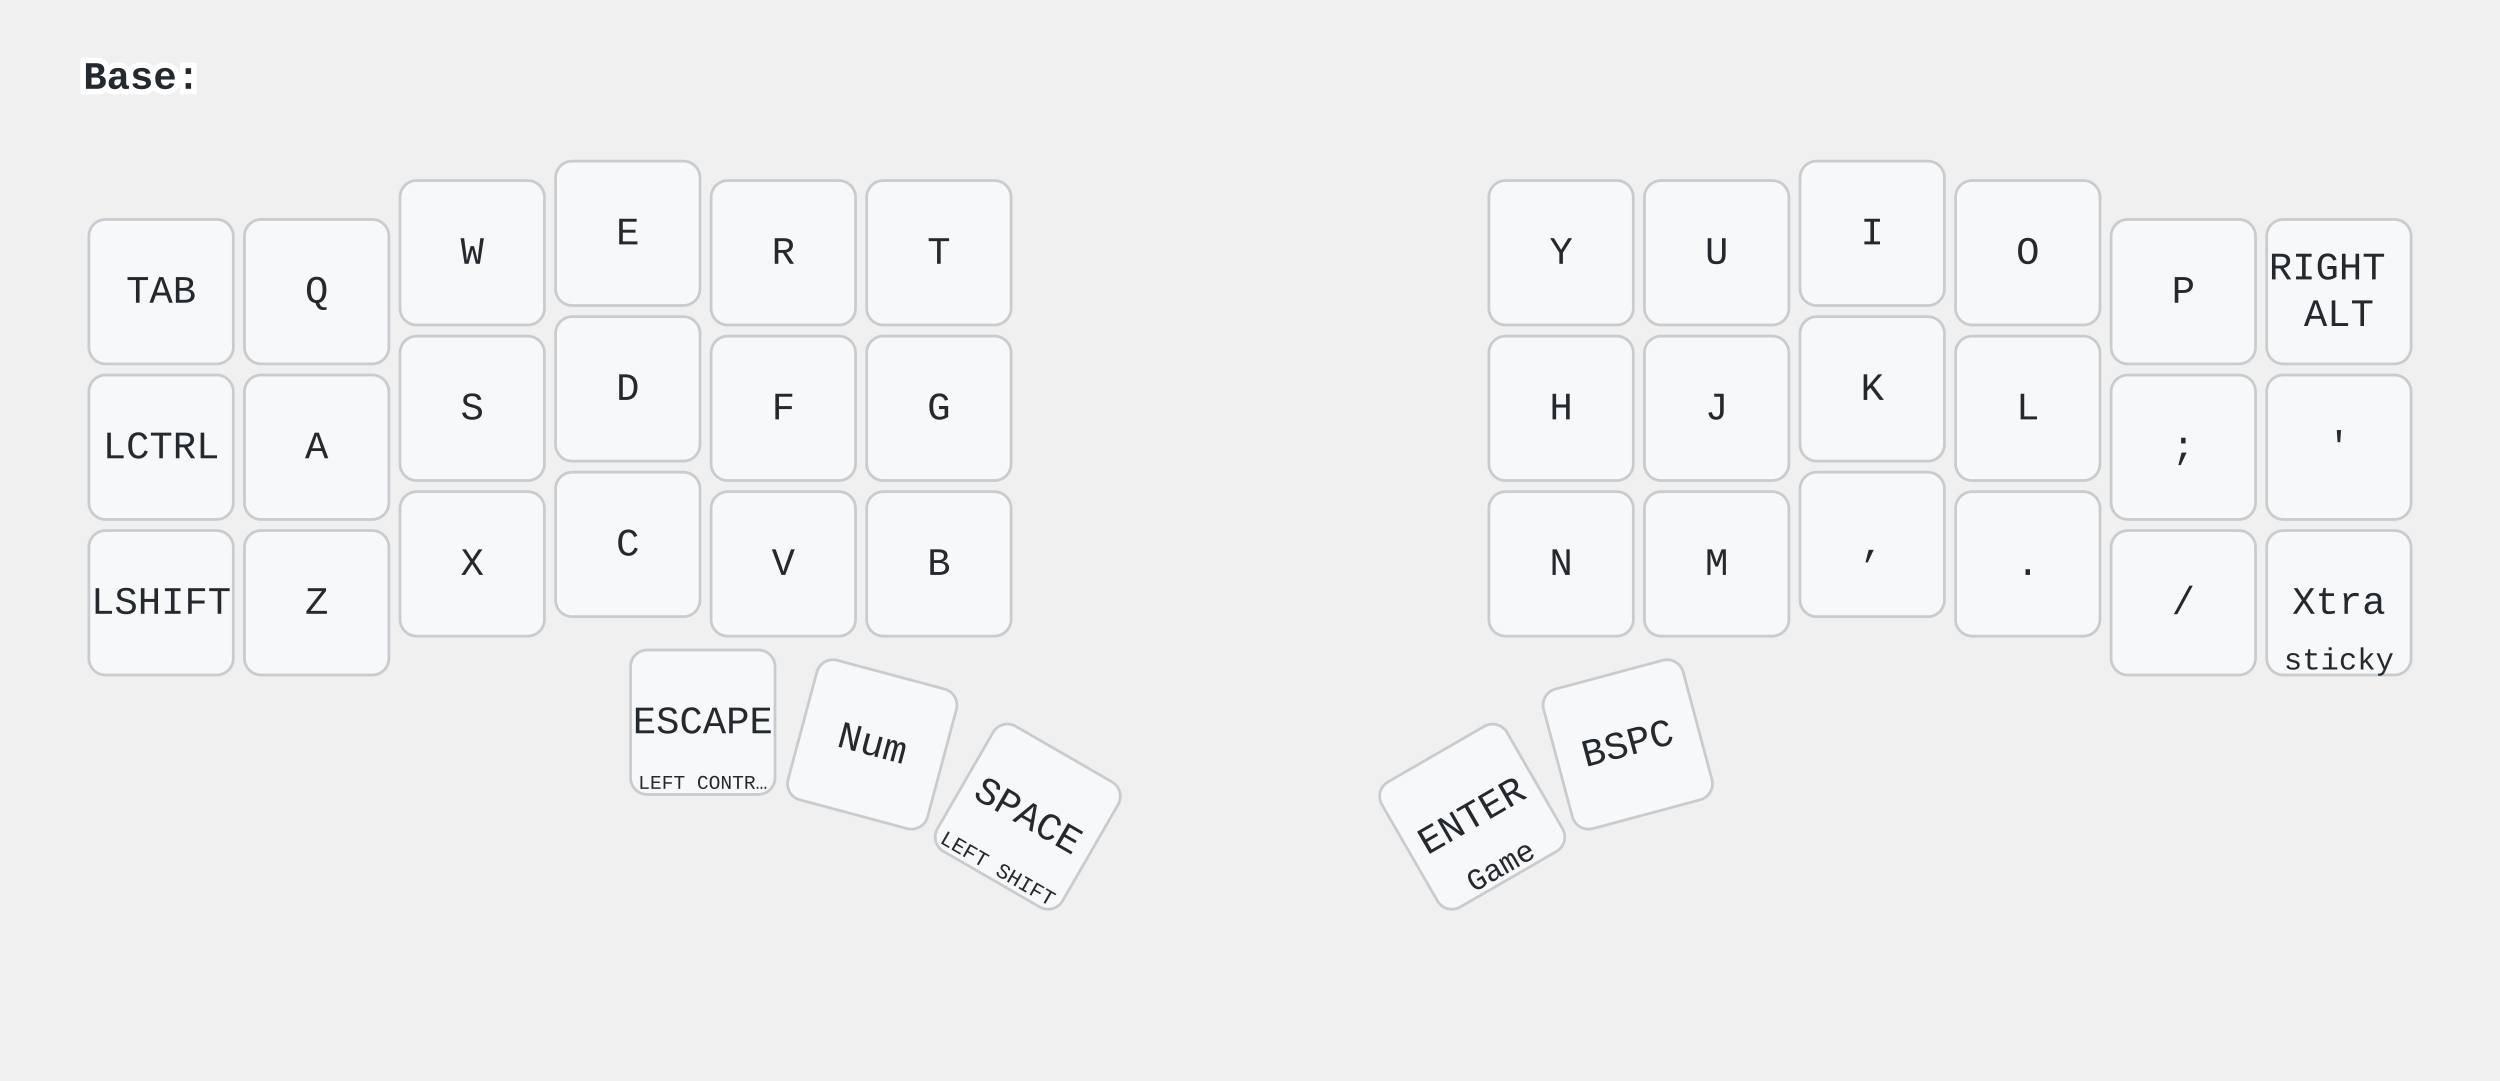
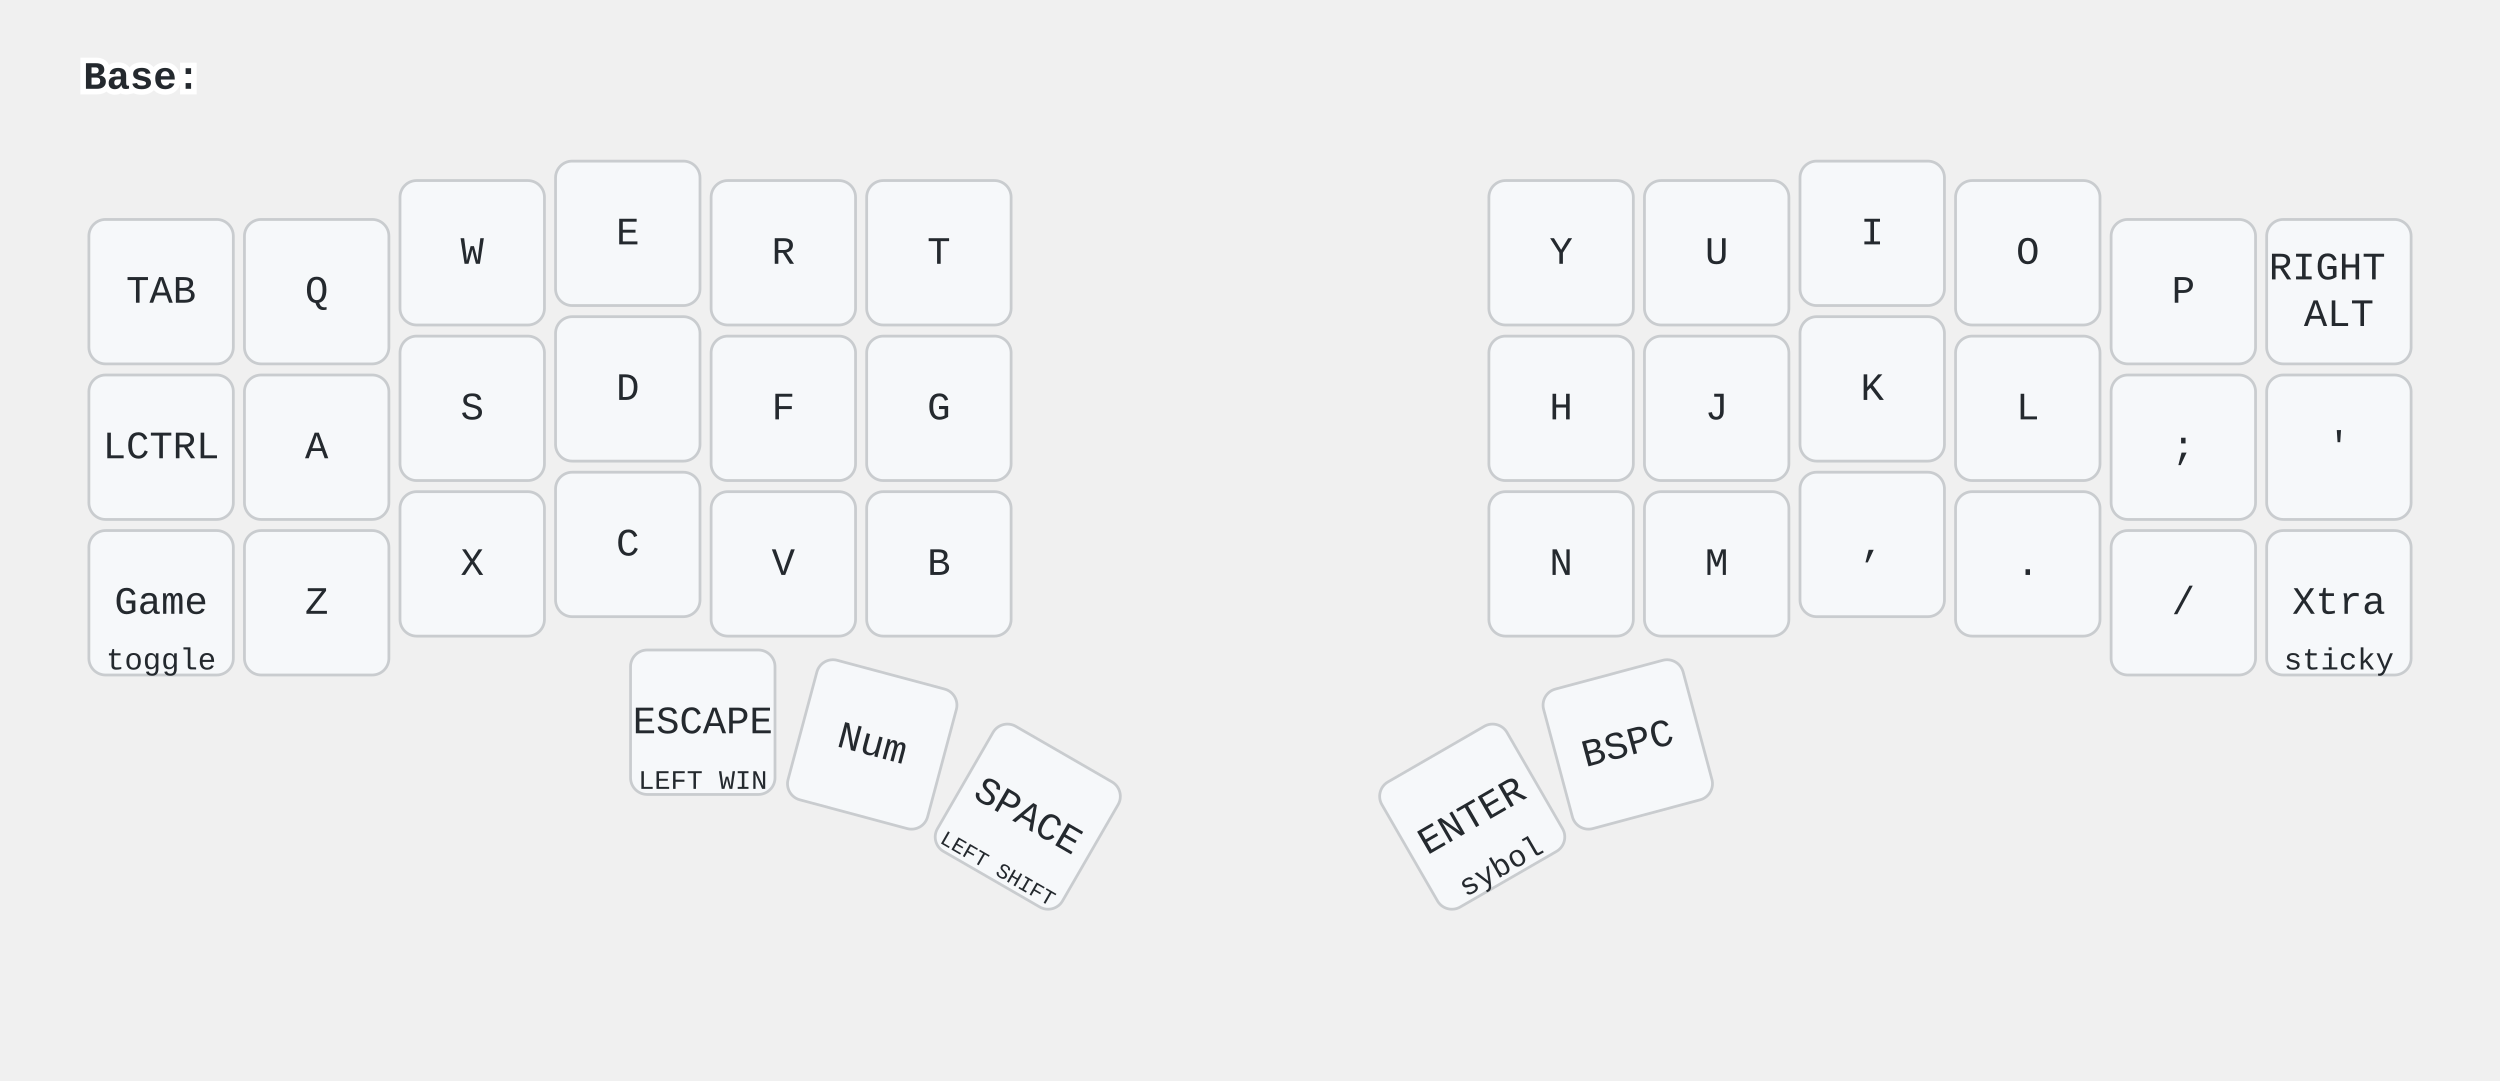
<svg xmlns="http://www.w3.org/2000/svg" width="900" height="389" viewBox="0 0 900 389" class="keymap">
  <style>/* inherit to force styles through use tags */
svg path {
    fill: inherit;
}

/* font and background color specifications */
svg.keymap {
    font-family: SFMono-Regular,Consolas,Liberation Mono,Menlo,monospace;
    font-size: 14px;
    font-kerning: normal;
    text-rendering: optimizeLegibility;
    fill: #24292e;
}

/* default key styling */
rect.key {
    fill: #f6f8fa;
}

rect.key, rect.combo {
    stroke: #c9cccf;
    stroke-width: 1;
}

/* default key side styling, only used is draw_key_sides is set */
rect.side {
    filter: brightness(90%);
}

/* color accent for combo boxes */
rect.combo, rect.combo-separate {
    fill: #cdf;
}

/* color accent for held keys */
rect.held, rect.combo.held {
    fill: #fdd;
}

/* color accent for ghost (optional) keys */
rect.ghost, rect.combo.ghost {
    stroke-dasharray: 4, 4;
    stroke-width: 2;
}

text {
    text-anchor: middle;
    dominant-baseline: middle;
}

/* styling for layer labels */
text.label {
    font-weight: bold;
    text-anchor: start;
    stroke: white;
    stroke-width: 4;
    paint-order: stroke;
}

/* styling for optional footer */
text.footer {
    text-anchor: end;
    dominant-baseline: auto;
    stroke: white;
    stroke-width: 4;
    paint-order: stroke;
}

/* styling for combo tap, and key non-tap label text */
text.combo, text.hold, text.shifted, text.left, text.right {
    font-size: 11px;
}

text.hold {
    text-anchor: middle;
    dominant-baseline: auto;
}

text.shifted {
    text-anchor: middle;
    dominant-baseline: hanging;
}

text.left {
    text-anchor: start;
}

text.right {
    text-anchor: end;
}

text.layer-activator {
    text-decoration: underline;
}

/* styling for hold/shifted label text in combo box */
text.combo.hold, text.combo.shifted, text.combo.left, text.combo.right {
    font-size: 8px;
}

/* lighter symbol for transparent keys */
text.trans {
    fill: #7b7e81;
}

/* styling for combo dendrons */
path.combo {
    stroke-width: 1;
    stroke: gray;
    fill: none;
}

/* Start Tabler Icons Cleanup */
/* cannot use height/width with glyphs */
.icon-tabler &gt; path {
    fill: inherit;
    stroke: inherit;
    stroke-width: 2;
}
/* hide tabler's default box */
.icon-tabler &gt; path[stroke="none"][fill="none"] {
    visibility: hidden;
}
/* End Tabler Icons Cleanup */

@media (prefers-color-scheme: dark) {
svg.keymap { fill: #d1d6db; }
rect.key { fill: #3f4750; }
rect.key, rect.combo { stroke: #60666c; }
rect.combo, rect.combo-separate { fill: #1f3d7a; }
rect.held, rect.combo.held { fill: #854747; }
text.label, text.footer { stroke: black; }
text.trans { fill: #7e8184; }
path.combo { stroke: #7f7f7f; }

}</style>
  <g transform="translate(30, 0)" class="layer-Base">
    <text x="0" y="28" class="label" id="Base">Base:</text>
    <g transform="translate(0, 56)">
      <g transform="translate(28, 49)" class="key keypos-0">
        <rect rx="6" ry="6" x="-26" y="-26" width="52" height="52" class="key" />
        <text x="0" y="0" class="key tap">TAB</text>
      </g>
      <g transform="translate(84, 49)" class="key keypos-1">
        <rect rx="6" ry="6" x="-26" y="-26" width="52" height="52" class="key" />
        <text x="0" y="0" class="key tap">Q</text>
      </g>
      <g transform="translate(140, 35)" class="key keypos-2">
        <rect rx="6" ry="6" x="-26" y="-26" width="52" height="52" class="key" />
        <text x="0" y="0" class="key tap">W</text>
      </g>
      <g transform="translate(196, 28)" class="key keypos-3">
        <rect rx="6" ry="6" x="-26" y="-26" width="52" height="52" class="key" />
        <text x="0" y="0" class="key tap">E</text>
      </g>
      <g transform="translate(252, 35)" class="key keypos-4">
        <rect rx="6" ry="6" x="-26" y="-26" width="52" height="52" class="key" />
        <text x="0" y="0" class="key tap">R</text>
      </g>
      <g transform="translate(308, 35)" class="key keypos-5">
        <rect rx="6" ry="6" x="-26" y="-26" width="52" height="52" class="key" />
        <text x="0" y="0" class="key tap">T</text>
      </g>
      <g transform="translate(532, 35)" class="key keypos-6">
        <rect rx="6" ry="6" x="-26" y="-26" width="52" height="52" class="key" />
        <text x="0" y="0" class="key tap">Y</text>
      </g>
      <g transform="translate(588, 35)" class="key keypos-7">
        <rect rx="6" ry="6" x="-26" y="-26" width="52" height="52" class="key" />
        <text x="0" y="0" class="key tap">U</text>
      </g>
      <g transform="translate(644, 28)" class="key keypos-8">
        <rect rx="6" ry="6" x="-26" y="-26" width="52" height="52" class="key" />
        <text x="0" y="0" class="key tap">I</text>
      </g>
      <g transform="translate(700, 35)" class="key keypos-9">
        <rect rx="6" ry="6" x="-26" y="-26" width="52" height="52" class="key" />
        <text x="0" y="0" class="key tap">O</text>
      </g>
      <g transform="translate(756, 49)" class="key keypos-10">
        <rect rx="6" ry="6" x="-26" y="-26" width="52" height="52" class="key" />
        <text x="0" y="0" class="key tap">P</text>
      </g>
      <g transform="translate(812, 49)" class="key keypos-11">
        <rect rx="6" ry="6" x="-26" y="-26" width="52" height="52" class="key" />
        <text x="0" y="0" class="key tap">
          <tspan x="0" dy="-0.6em">RIGHT</tspan>
          <tspan x="0" dy="1.2em">ALT</tspan>
        </text>
      </g>
      <g transform="translate(28, 105)" class="key keypos-12">
        <rect rx="6" ry="6" x="-26" y="-26" width="52" height="52" class="key" />
        <text x="0" y="0" class="key tap">LCTRL</text>
      </g>
      <g transform="translate(84, 105)" class="key keypos-13">
        <rect rx="6" ry="6" x="-26" y="-26" width="52" height="52" class="key" />
        <text x="0" y="0" class="key tap">A</text>
      </g>
      <g transform="translate(140, 91)" class="key keypos-14">
        <rect rx="6" ry="6" x="-26" y="-26" width="52" height="52" class="key" />
        <text x="0" y="0" class="key tap">S</text>
      </g>
      <g transform="translate(196, 84)" class="key keypos-15">
        <rect rx="6" ry="6" x="-26" y="-26" width="52" height="52" class="key" />
        <text x="0" y="0" class="key tap">D</text>
      </g>
      <g transform="translate(252, 91)" class="key keypos-16">
        <rect rx="6" ry="6" x="-26" y="-26" width="52" height="52" class="key" />
        <text x="0" y="0" class="key tap">F</text>
      </g>
      <g transform="translate(308, 91)" class="key keypos-17">
        <rect rx="6" ry="6" x="-26" y="-26" width="52" height="52" class="key" />
        <text x="0" y="0" class="key tap">G</text>
      </g>
      <g transform="translate(532, 91)" class="key keypos-18">
        <rect rx="6" ry="6" x="-26" y="-26" width="52" height="52" class="key" />
        <text x="0" y="0" class="key tap">H</text>
      </g>
      <g transform="translate(588, 91)" class="key keypos-19">
        <rect rx="6" ry="6" x="-26" y="-26" width="52" height="52" class="key" />
        <text x="0" y="0" class="key tap">J</text>
      </g>
      <g transform="translate(644, 84)" class="key keypos-20">
        <rect rx="6" ry="6" x="-26" y="-26" width="52" height="52" class="key" />
        <text x="0" y="0" class="key tap">K</text>
      </g>
      <g transform="translate(700, 91)" class="key keypos-21">
        <rect rx="6" ry="6" x="-26" y="-26" width="52" height="52" class="key" />
        <text x="0" y="0" class="key tap">L</text>
      </g>
      <g transform="translate(756, 105)" class="key keypos-22">
        <rect rx="6" ry="6" x="-26" y="-26" width="52" height="52" class="key" />
        <text x="0" y="0" class="key tap">;</text>
      </g>
      <g transform="translate(812, 105)" class="key keypos-23">
        <rect rx="6" ry="6" x="-26" y="-26" width="52" height="52" class="key" />
        <text x="0" y="0" class="key tap">'</text>
      </g>
      <g transform="translate(28, 161)" class="key keypos-24">
        <rect rx="6" ry="6" x="-26" y="-26" width="52" height="52" class="key" />
-         <text x="0" y="0" class="key tap">LSHIFT</text>
+         <text x="0" y="0" class="key tap">Game</text>
+         <text x="0" y="24" class="key hold">toggle</text>
      </g>
      <g transform="translate(84, 161)" class="key keypos-25">
        <rect rx="6" ry="6" x="-26" y="-26" width="52" height="52" class="key" />
        <text x="0" y="0" class="key tap">Z</text>
      </g>
      <g transform="translate(140, 147)" class="key keypos-26">
        <rect rx="6" ry="6" x="-26" y="-26" width="52" height="52" class="key" />
        <text x="0" y="0" class="key tap">X</text>
      </g>
      <g transform="translate(196, 140)" class="key keypos-27">
        <rect rx="6" ry="6" x="-26" y="-26" width="52" height="52" class="key" />
        <text x="0" y="0" class="key tap">C</text>
      </g>
      <g transform="translate(252, 147)" class="key keypos-28">
        <rect rx="6" ry="6" x="-26" y="-26" width="52" height="52" class="key" />
        <text x="0" y="0" class="key tap">V</text>
      </g>
      <g transform="translate(308, 147)" class="key keypos-29">
        <rect rx="6" ry="6" x="-26" y="-26" width="52" height="52" class="key" />
        <text x="0" y="0" class="key tap">B</text>
      </g>
      <g transform="translate(532, 147)" class="key keypos-30">
        <rect rx="6" ry="6" x="-26" y="-26" width="52" height="52" class="key" />
        <text x="0" y="0" class="key tap">N</text>
      </g>
      <g transform="translate(588, 147)" class="key keypos-31">
        <rect rx="6" ry="6" x="-26" y="-26" width="52" height="52" class="key" />
        <text x="0" y="0" class="key tap">M</text>
      </g>
      <g transform="translate(644, 140)" class="key keypos-32">
        <rect rx="6" ry="6" x="-26" y="-26" width="52" height="52" class="key" />
        <text x="0" y="0" class="key tap">,</text>
      </g>
      <g transform="translate(700, 147)" class="key keypos-33">
        <rect rx="6" ry="6" x="-26" y="-26" width="52" height="52" class="key" />
        <text x="0" y="0" class="key tap">.</text>
      </g>
      <g transform="translate(756, 161)" class="key keypos-34">
        <rect rx="6" ry="6" x="-26" y="-26" width="52" height="52" class="key" />
        <text x="0" y="0" class="key tap">/</text>
      </g>
      <g transform="translate(812, 161)" class="key keypos-35">
        <rect rx="6" ry="6" x="-26" y="-26" width="52" height="52" class="key" />
        <text x="0" y="0" class="key tap">Xtra</text>
        <text x="0" y="24" class="key hold">sticky</text>
      </g>
      <g transform="translate(223, 204)" class="key keypos-36">
        <rect rx="6" ry="6" x="-26" y="-26" width="52" height="52" class="key" />
        <text x="0" y="0" class="key tap">ESCAPE</text>
        <text x="0" y="24" class="key hold">
-           <tspan style="font-size: 64%">LEFT CONTR…</tspan>
+           <tspan style="font-size: 88%">LEFT WIN</tspan>
        </text>
      </g>
      <g transform="translate(284, 212) rotate(15.0)" class="key keypos-37">
        <rect rx="6" ry="6" x="-26" y="-26" width="52" height="52" class="key" />
        <text x="0" y="0" class="key tap">Num</text>
      </g>
      <g transform="translate(340, 238) rotate(30.0)" class="key keypos-38">
        <rect rx="6" ry="6" x="-26" y="-26" width="52" height="52" class="key" />
        <text x="0" y="0" class="key tap">SPACE</text>
        <text x="0" y="24" class="key hold">
          <tspan style="font-size: 70%">LEFT SHIFT</tspan>
        </text>
      </g>
      <g transform="translate(500, 238) rotate(-30.0)" class="key keypos-39">
        <rect rx="6" ry="6" x="-26" y="-26" width="52" height="52" class="key" />
        <text x="0" y="0" class="key tap">ENTER</text>
-         <text x="0" y="24" class="key hold">Game</text>
+         <text x="0" y="24" class="key hold">sybol</text>
      </g>
      <g transform="translate(556, 212) rotate(-15.0)" class="key keypos-40">
        <rect rx="6" ry="6" x="-26" y="-26" width="52" height="52" class="key" />
        <text x="0" y="0" class="key tap">BSPC</text>
      </g>
    </g>
  </g>
</svg>
